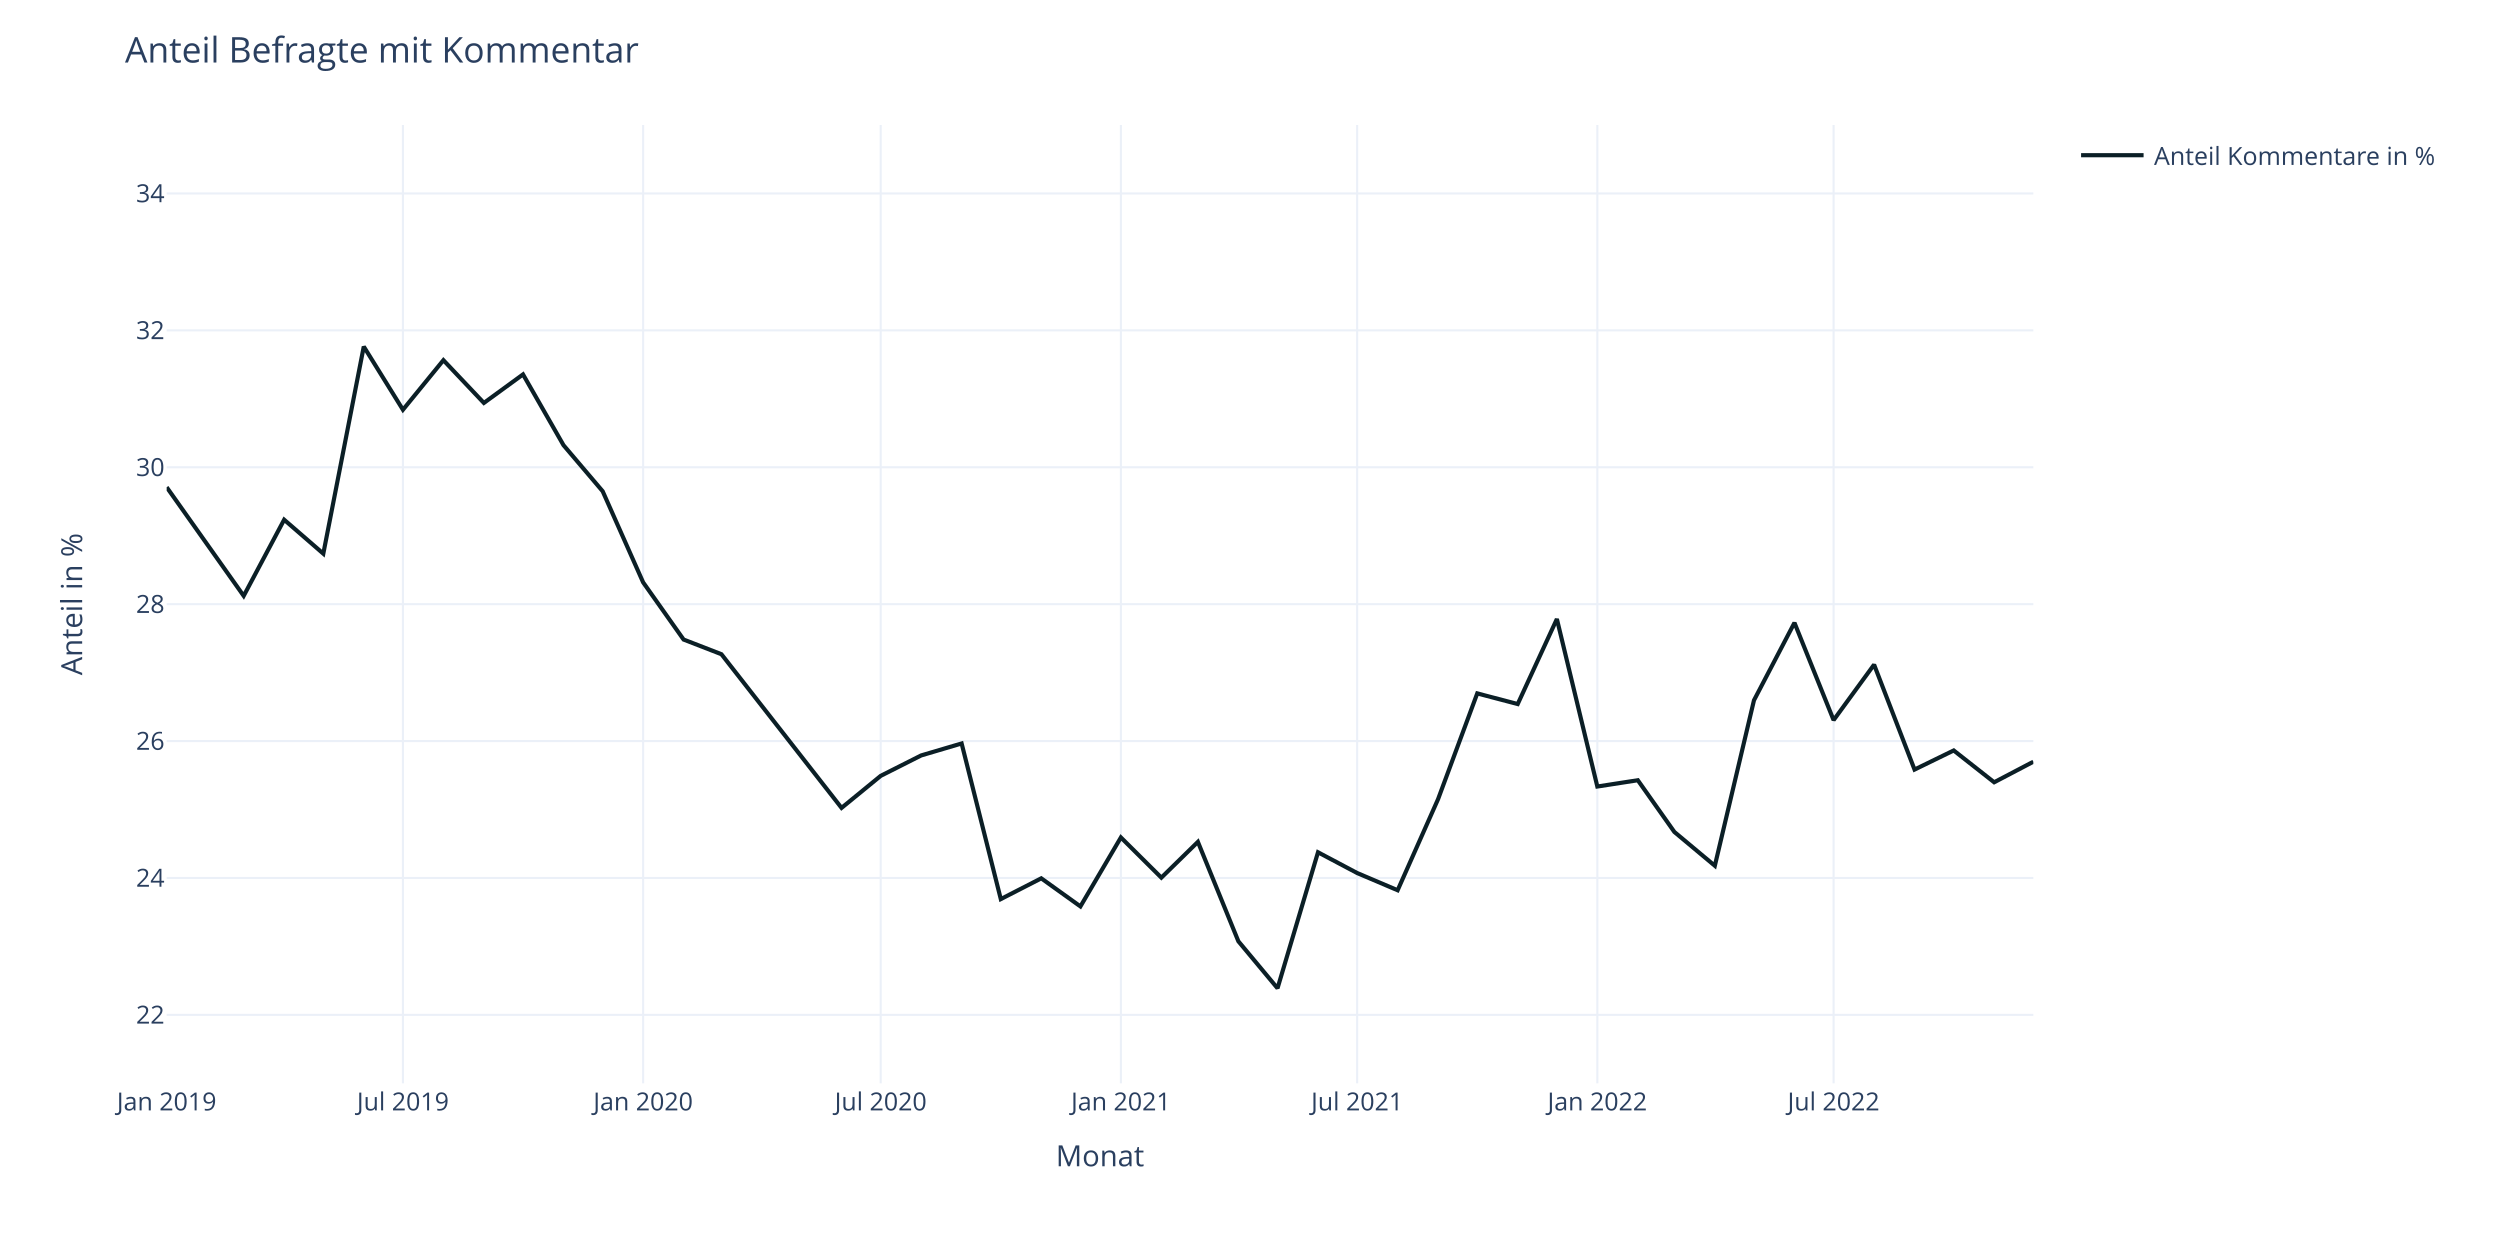
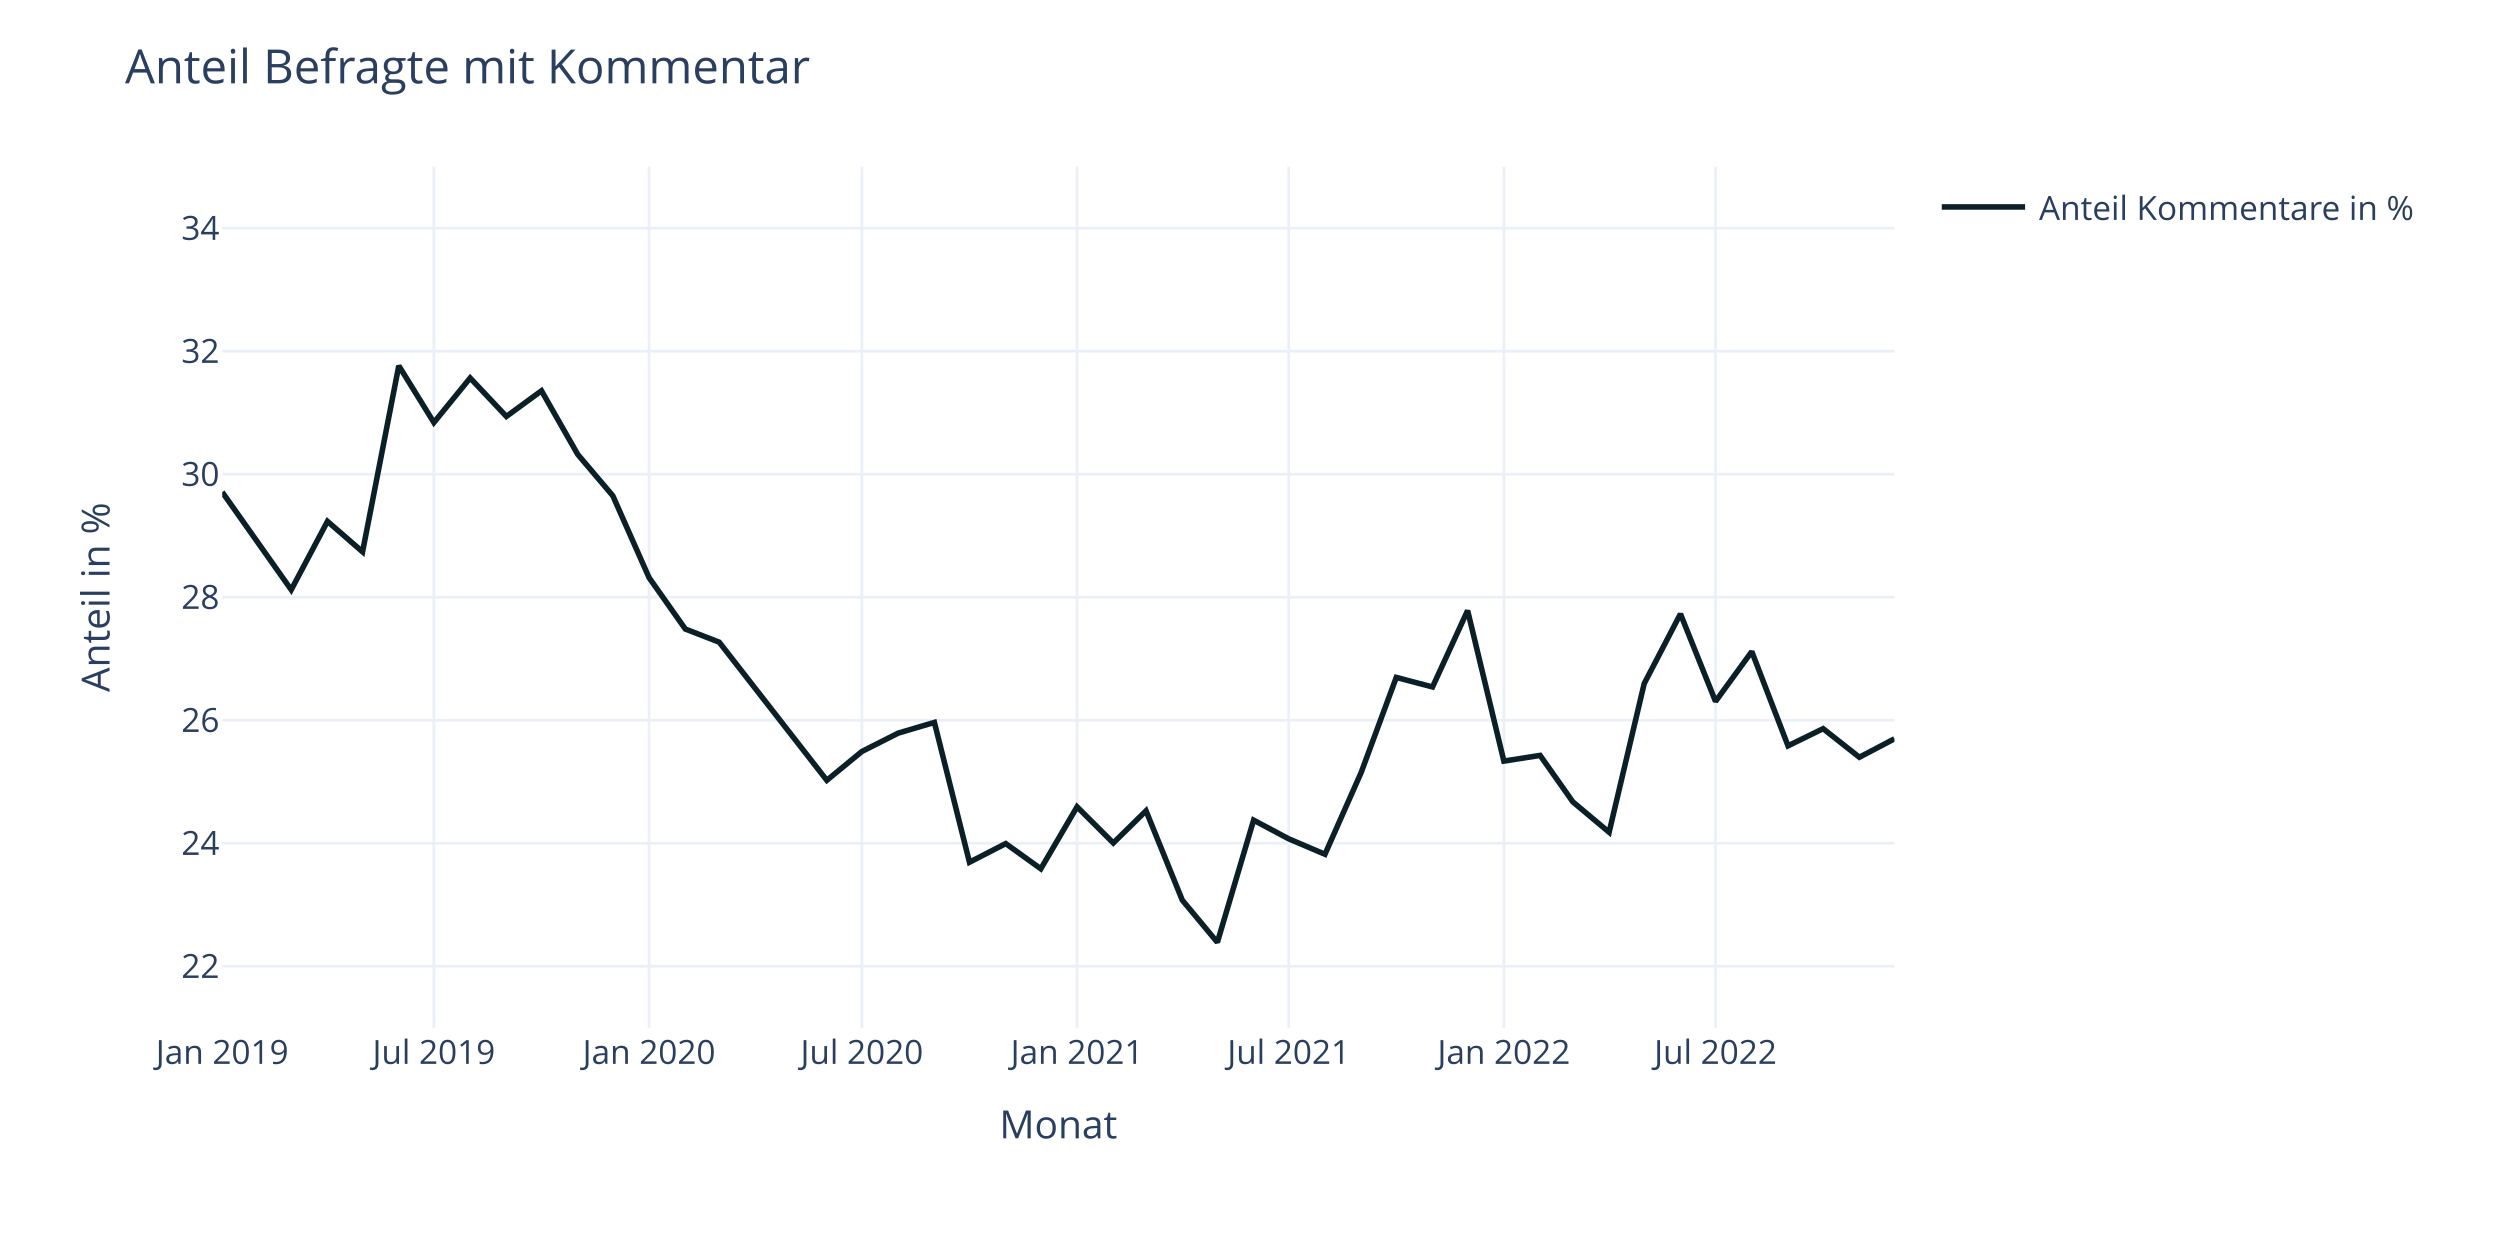
- <svg xmlns="http://www.w3.org/2000/svg" class="main-svg" width="1200" height="600" style="" viewBox="0 0 1200 600">
-   <rect x="0" y="0" width="1200" height="600" style="fill: rgb(255, 255, 255); fill-opacity: 1;" />
-   <defs id="defs-ab6938">
+ <svg xmlns="http://www.w3.org/2000/svg" class="main-svg" width="900" height="450" style="" viewBox="0 0 900 450">
+   <rect x="0" y="0" width="900" height="450" style="fill: rgb(255, 255, 255); fill-opacity: 1;" />
+   <defs id="defs-e5cdc8">
    <g class="clips">
-       <clipPath id="clipab6938xyplot" class="plotclip">
-         <rect width="896" height="460" />
+       <clipPath id="clipe5cdc8xyplot" class="plotclip">
+         <rect width="602" height="310" />
      </clipPath>
-       <clipPath class="axesclip" id="clipab6938x">
-         <rect x="80" y="0" width="896" height="600" />
+       <clipPath class="axesclip" id="clipe5cdc8x">
+         <rect x="80" y="0" width="602" height="450" />
      </clipPath>
-       <clipPath class="axesclip" id="clipab6938y">
-         <rect x="0" y="60" width="1200" height="460" />
+       <clipPath class="axesclip" id="clipe5cdc8y">
+         <rect x="0" y="60" width="900" height="310" />
      </clipPath>
-       <clipPath class="axesclip" id="clipab6938xy">
-         <rect x="80" y="60" width="896" height="460" />
+       <clipPath class="axesclip" id="clipe5cdc8xy">
+         <rect x="80" y="60" width="602" height="310" />
      </clipPath>
    </g>
    <g class="gradients" />
    <g class="patterns" />
  </defs>
  <g class="bglayer" />
  <g class="layer-below">
    <g class="imagelayer" />
    <g class="shapelayer" />
  </g>
  <g class="cartesianlayer">
    <g class="subplot xy">
      <g class="layer-subplot">
        <g class="shapelayer" />
        <g class="imagelayer" />
      </g>
      <g class="minor-gridlayer">
        <g class="x" />
        <g class="y" />
      </g>
      <g class="gridlayer">
        <g class="x">
-           <path class="xgrid crisp" transform="translate(193.41,0)" d="M0,60v460" style="stroke: rgb(235, 240, 248); stroke-opacity: 1; stroke-width: 1px;" />
-           <path class="xgrid crisp" transform="translate(308.7,0)" d="M0,60v460" style="stroke: rgb(235, 240, 248); stroke-opacity: 1; stroke-width: 1px;" />
-           <path class="xgrid crisp" transform="translate(422.74,0)" d="M0,60v460" style="stroke: rgb(235, 240, 248); stroke-opacity: 1; stroke-width: 1px;" />
-           <path class="xgrid crisp" transform="translate(538.03,0)" d="M0,60v460" style="stroke: rgb(235, 240, 248); stroke-opacity: 1; stroke-width: 1px;" />
-           <path class="xgrid crisp" transform="translate(651.43,0)" d="M0,60v460" style="stroke: rgb(235, 240, 248); stroke-opacity: 1; stroke-width: 1px;" />
-           <path class="xgrid crisp" transform="translate(766.72,0)" d="M0,60v460" style="stroke: rgb(235, 240, 248); stroke-opacity: 1; stroke-width: 1px;" />
-           <path class="xgrid crisp" transform="translate(880.13,0)" d="M0,60v460" style="stroke: rgb(235, 240, 248); stroke-opacity: 1; stroke-width: 1px;" />
+           <path class="xgrid crisp" transform="translate(156.2,0)" d="M0,60v310" style="stroke: rgb(235, 240, 248); stroke-opacity: 1; stroke-width: 1px;" />
+           <path class="xgrid crisp" transform="translate(233.66,0)" d="M0,60v310" style="stroke: rgb(235, 240, 248); stroke-opacity: 1; stroke-width: 1px;" />
+           <path class="xgrid crisp" transform="translate(310.28,0)" d="M0,60v310" style="stroke: rgb(235, 240, 248); stroke-opacity: 1; stroke-width: 1px;" />
+           <path class="xgrid crisp" transform="translate(387.74,0)" d="M0,60v310" style="stroke: rgb(235, 240, 248); stroke-opacity: 1; stroke-width: 1px;" />
+           <path class="xgrid crisp" transform="translate(463.93,0)" d="M0,60v310" style="stroke: rgb(235, 240, 248); stroke-opacity: 1; stroke-width: 1px;" />
+           <path class="xgrid crisp" transform="translate(541.39,0)" d="M0,60v310" style="stroke: rgb(235, 240, 248); stroke-opacity: 1; stroke-width: 1px;" />
+           <path class="xgrid crisp" transform="translate(617.59,0)" d="M0,60v310" style="stroke: rgb(235, 240, 248); stroke-opacity: 1; stroke-width: 1px;" />
        </g>
        <g class="y">
-           <path class="ygrid crisp" transform="translate(0,487.14)" d="M80,0h896" style="stroke: rgb(235, 240, 248); stroke-opacity: 1; stroke-width: 1px;" />
-           <path class="ygrid crisp" transform="translate(0,421.43)" d="M80,0h896" style="stroke: rgb(235, 240, 248); stroke-opacity: 1; stroke-width: 1px;" />
-           <path class="ygrid crisp" transform="translate(0,355.71)" d="M80,0h896" style="stroke: rgb(235, 240, 248); stroke-opacity: 1; stroke-width: 1px;" />
-           <path class="ygrid crisp" transform="translate(0,290)" d="M80,0h896" style="stroke: rgb(235, 240, 248); stroke-opacity: 1; stroke-width: 1px;" />
-           <path class="ygrid crisp" transform="translate(0,224.29)" d="M80,0h896" style="stroke: rgb(235, 240, 248); stroke-opacity: 1; stroke-width: 1px;" />
-           <path class="ygrid crisp" transform="translate(0,158.57)" d="M80,0h896" style="stroke: rgb(235, 240, 248); stroke-opacity: 1; stroke-width: 1px;" />
-           <path class="ygrid crisp" transform="translate(0,92.86)" d="M80,0h896" style="stroke: rgb(235, 240, 248); stroke-opacity: 1; stroke-width: 1px;" />
+           <path class="ygrid crisp" transform="translate(0,347.86)" d="M80,0h602" style="stroke: rgb(235, 240, 248); stroke-opacity: 1; stroke-width: 1px;" />
+           <path class="ygrid crisp" transform="translate(0,303.57)" d="M80,0h602" style="stroke: rgb(235, 240, 248); stroke-opacity: 1; stroke-width: 1px;" />
+           <path class="ygrid crisp" transform="translate(0,259.29)" d="M80,0h602" style="stroke: rgb(235, 240, 248); stroke-opacity: 1; stroke-width: 1px;" />
+           <path class="ygrid crisp" transform="translate(0,215)" d="M80,0h602" style="stroke: rgb(235, 240, 248); stroke-opacity: 1; stroke-width: 1px;" />
+           <path class="ygrid crisp" transform="translate(0,170.71)" d="M80,0h602" style="stroke: rgb(235, 240, 248); stroke-opacity: 1; stroke-width: 1px;" />
+           <path class="ygrid crisp" transform="translate(0,126.43)" d="M80,0h602" style="stroke: rgb(235, 240, 248); stroke-opacity: 1; stroke-width: 1px;" />
+           <path class="ygrid crisp" transform="translate(0,82.14)" d="M80,0h602" style="stroke: rgb(235, 240, 248); stroke-opacity: 1; stroke-width: 1px;" />
        </g>
      </g>
      <g class="zerolinelayer" />
      <path class="xlines-below" />
      <path class="ylines-below" />
      <g class="overlines-below" />
      <g class="xaxislayer-below" />
      <g class="yaxislayer-below" />
      <g class="overaxes-below" />
-       <g class="plot" transform="translate(80,60)" clip-path="url(#clipab6938xyplot)">
+       <g class="plot" transform="translate(80,60)" clip-path="url(#clipe5cdc8xyplot)">
        <g class="scatterlayer mlayer">
-           <g class="trace scatter tracedcfaff" style="stroke-miterlimit: 2; opacity: 1;">
+           <g class="trace scatter traceaa8ea9" style="stroke-miterlimit: 2; opacity: 1;">
            <g class="fills" />
            <g class="errorbars" />
            <g class="lines">
-               <path class="js-line" d="M0,173.85L36.97,226.02L56.39,189.47L75.19,205.76L94.61,106.36L113.41,136.68L132.83,112.89L152.26,133.41L171.05,119.72L190.48,153.69L209.28,175.8L228.7,219.53L248.12,246.98L266.29,254.03L323.94,327.79L342.74,312.41L362.16,302.61L381.58,296.86L400.38,371.56L419.8,361.6L438.6,375.08L458.03,341.98L477.45,361.27L494.99,344.1L514.42,391.82L533.21,414.36L552.64,349.1L571.43,359.05L590.86,367.32L610.28,323.58L629.08,272.84L648.5,277.94L667.3,237.12L686.72,317.53L706.15,314.51L723.69,339.33L743.12,355.56L761.91,276.13L781.34,238.92L800.13,285.65L819.56,259.03L838.98,309.39L857.78,300.22L877.2,315.49L896,305.63" style="vector-effect: non-scaling-stroke; fill: none; stroke: rgb(11, 31, 38); stroke-opacity: 1; stroke-width: 2px; opacity: 1;" />
+               <path class="js-line" d="M0,117.16L24.84,152.32L37.89,127.69L50.52,138.66L63.57,71.68L76.2,92.11L89.25,76.08L102.3,89.91L114.93,80.68L127.98,103.58L140.61,118.47L153.66,147.95L166.71,166.45L178.92,171.19L217.65,220.91L230.28,210.53L243.33,203.93L256.38,200.06L269.01,250.4L282.06,243.69L294.69,252.77L307.74,230.46L320.79,243.47L332.57,231.89L345.62,264.05L358.25,279.24L371.3,235.26L383.93,241.97L396.98,247.54L410.03,218.07L422.66,183.87L435.71,187.31L448.34,159.8L461.39,213.99L474.44,211.95L486.23,228.68L499.28,239.61L511.91,186.09L524.96,161.01L537.59,192.51L550.64,174.56L563.69,208.5L576.32,202.32L589.37,212.61L602,205.97" style="vector-effect: non-scaling-stroke; fill: none; stroke: rgb(11, 31, 38); stroke-opacity: 1; stroke-width: 2px; opacity: 1;" />
            </g>
            <g class="points" />
            <g class="text" />
          </g>
        </g>
      </g>
      <g class="overplot" />
      <path class="xlines-above crisp" d="M0,0" style="fill: none;" />
      <path class="ylines-above crisp" d="M0,0" style="fill: none;" />
      <g class="overlines-above" />
      <g class="xaxislayer-above">
        <g class="xtick">
-           <text text-anchor="middle" x="0" y="533" transform="translate(80,0)" style="font-family: 'Open Sans', verdana, arial, sans-serif; font-size: 12px; fill: rgb(42, 63, 95); fill-opacity: 1; white-space: pre; opacity: 1;">Jan 2019</text>
+           <text text-anchor="middle" x="0" y="383" transform="translate(80,0)" style="font-family: 'Open Sans', verdana, arial, sans-serif; font-size: 12px; fill: rgb(42, 63, 95); fill-opacity: 1; white-space: pre; opacity: 1;">Jan 2019</text>
        </g>
        <g class="xtick">
-           <text text-anchor="middle" x="0" y="533" style="font-family: 'Open Sans', verdana, arial, sans-serif; font-size: 12px; fill: rgb(42, 63, 95); fill-opacity: 1; white-space: pre; opacity: 1;" transform="translate(193.41,0)">Jul 2019</text>
+           <text text-anchor="middle" x="0" y="383" style="font-family: 'Open Sans', verdana, arial, sans-serif; font-size: 12px; fill: rgb(42, 63, 95); fill-opacity: 1; white-space: pre; opacity: 1;" transform="translate(156.2,0)">Jul 2019</text>
        </g>
        <g class="xtick">
-           <text text-anchor="middle" x="0" y="533" style="font-family: 'Open Sans', verdana, arial, sans-serif; font-size: 12px; fill: rgb(42, 63, 95); fill-opacity: 1; white-space: pre; opacity: 1;" transform="translate(308.7,0)">Jan 2020</text>
+           <text text-anchor="middle" x="0" y="383" style="font-family: 'Open Sans', verdana, arial, sans-serif; font-size: 12px; fill: rgb(42, 63, 95); fill-opacity: 1; white-space: pre; opacity: 1;" transform="translate(233.66,0)">Jan 2020</text>
        </g>
        <g class="xtick">
-           <text text-anchor="middle" x="0" y="533" style="font-family: 'Open Sans', verdana, arial, sans-serif; font-size: 12px; fill: rgb(42, 63, 95); fill-opacity: 1; white-space: pre; opacity: 1;" transform="translate(422.74,0)">Jul 2020</text>
+           <text text-anchor="middle" x="0" y="383" style="font-family: 'Open Sans', verdana, arial, sans-serif; font-size: 12px; fill: rgb(42, 63, 95); fill-opacity: 1; white-space: pre; opacity: 1;" transform="translate(310.28,0)">Jul 2020</text>
        </g>
        <g class="xtick">
-           <text text-anchor="middle" x="0" y="533" style="font-family: 'Open Sans', verdana, arial, sans-serif; font-size: 12px; fill: rgb(42, 63, 95); fill-opacity: 1; white-space: pre; opacity: 1;" transform="translate(538.03,0)">Jan 2021</text>
+           <text text-anchor="middle" x="0" y="383" style="font-family: 'Open Sans', verdana, arial, sans-serif; font-size: 12px; fill: rgb(42, 63, 95); fill-opacity: 1; white-space: pre; opacity: 1;" transform="translate(387.74,0)">Jan 2021</text>
        </g>
        <g class="xtick">
-           <text text-anchor="middle" x="0" y="533" style="font-family: 'Open Sans', verdana, arial, sans-serif; font-size: 12px; fill: rgb(42, 63, 95); fill-opacity: 1; white-space: pre; opacity: 1;" transform="translate(651.43,0)">Jul 2021</text>
+           <text text-anchor="middle" x="0" y="383" style="font-family: 'Open Sans', verdana, arial, sans-serif; font-size: 12px; fill: rgb(42, 63, 95); fill-opacity: 1; white-space: pre; opacity: 1;" transform="translate(463.93,0)">Jul 2021</text>
        </g>
        <g class="xtick">
-           <text text-anchor="middle" x="0" y="533" style="font-family: 'Open Sans', verdana, arial, sans-serif; font-size: 12px; fill: rgb(42, 63, 95); fill-opacity: 1; white-space: pre; opacity: 1;" transform="translate(766.72,0)">Jan 2022</text>
+           <text text-anchor="middle" x="0" y="383" style="font-family: 'Open Sans', verdana, arial, sans-serif; font-size: 12px; fill: rgb(42, 63, 95); fill-opacity: 1; white-space: pre; opacity: 1;" transform="translate(541.39,0)">Jan 2022</text>
        </g>
        <g class="xtick">
-           <text text-anchor="middle" x="0" y="533" style="font-family: 'Open Sans', verdana, arial, sans-serif; font-size: 12px; fill: rgb(42, 63, 95); fill-opacity: 1; white-space: pre; opacity: 1;" transform="translate(880.13,0)">Jul 2022</text>
+           <text text-anchor="middle" x="0" y="383" style="font-family: 'Open Sans', verdana, arial, sans-serif; font-size: 12px; fill: rgb(42, 63, 95); fill-opacity: 1; white-space: pre; opacity: 1;" transform="translate(617.59,0)">Jul 2022</text>
        </g>
      </g>
      <g class="yaxislayer-above">
        <g class="ytick">
-           <text text-anchor="end" x="79" y="4.2" transform="translate(0,487.14)" style="font-family: 'Open Sans', verdana, arial, sans-serif; font-size: 12px; fill: rgb(42, 63, 95); fill-opacity: 1; white-space: pre; opacity: 1;">22</text>
+           <text text-anchor="end" x="79" y="4.2" transform="translate(0,347.86)" style="font-family: 'Open Sans', verdana, arial, sans-serif; font-size: 12px; fill: rgb(42, 63, 95); fill-opacity: 1; white-space: pre; opacity: 1;">22</text>
        </g>
        <g class="ytick">
-           <text text-anchor="end" x="79" y="4.2" style="font-family: 'Open Sans', verdana, arial, sans-serif; font-size: 12px; fill: rgb(42, 63, 95); fill-opacity: 1; white-space: pre; opacity: 1;" transform="translate(0,421.43)">24</text>
+           <text text-anchor="end" x="79" y="4.2" style="font-family: 'Open Sans', verdana, arial, sans-serif; font-size: 12px; fill: rgb(42, 63, 95); fill-opacity: 1; white-space: pre; opacity: 1;" transform="translate(0,303.57)">24</text>
        </g>
        <g class="ytick">
-           <text text-anchor="end" x="79" y="4.2" style="font-family: 'Open Sans', verdana, arial, sans-serif; font-size: 12px; fill: rgb(42, 63, 95); fill-opacity: 1; white-space: pre; opacity: 1;" transform="translate(0,355.71)">26</text>
+           <text text-anchor="end" x="79" y="4.2" style="font-family: 'Open Sans', verdana, arial, sans-serif; font-size: 12px; fill: rgb(42, 63, 95); fill-opacity: 1; white-space: pre; opacity: 1;" transform="translate(0,259.29)">26</text>
        </g>
        <g class="ytick">
-           <text text-anchor="end" x="79" y="4.2" style="font-family: 'Open Sans', verdana, arial, sans-serif; font-size: 12px; fill: rgb(42, 63, 95); fill-opacity: 1; white-space: pre; opacity: 1;" transform="translate(0,290)">28</text>
+           <text text-anchor="end" x="79" y="4.2" style="font-family: 'Open Sans', verdana, arial, sans-serif; font-size: 12px; fill: rgb(42, 63, 95); fill-opacity: 1; white-space: pre; opacity: 1;" transform="translate(0,215)">28</text>
        </g>
        <g class="ytick">
-           <text text-anchor="end" x="79" y="4.2" style="font-family: 'Open Sans', verdana, arial, sans-serif; font-size: 12px; fill: rgb(42, 63, 95); fill-opacity: 1; white-space: pre; opacity: 1;" transform="translate(0,224.29)">30</text>
+           <text text-anchor="end" x="79" y="4.2" style="font-family: 'Open Sans', verdana, arial, sans-serif; font-size: 12px; fill: rgb(42, 63, 95); fill-opacity: 1; white-space: pre; opacity: 1;" transform="translate(0,170.71)">30</text>
        </g>
        <g class="ytick">
-           <text text-anchor="end" x="79" y="4.2" style="font-family: 'Open Sans', verdana, arial, sans-serif; font-size: 12px; fill: rgb(42, 63, 95); fill-opacity: 1; white-space: pre; opacity: 1;" transform="translate(0,158.57)">32</text>
+           <text text-anchor="end" x="79" y="4.2" style="font-family: 'Open Sans', verdana, arial, sans-serif; font-size: 12px; fill: rgb(42, 63, 95); fill-opacity: 1; white-space: pre; opacity: 1;" transform="translate(0,126.43)">32</text>
        </g>
        <g class="ytick">
-           <text text-anchor="end" x="79" y="4.2" style="font-family: 'Open Sans', verdana, arial, sans-serif; font-size: 12px; fill: rgb(42, 63, 95); fill-opacity: 1; white-space: pre; opacity: 1;" transform="translate(0,92.86)">34</text>
+           <text text-anchor="end" x="79" y="4.2" style="font-family: 'Open Sans', verdana, arial, sans-serif; font-size: 12px; fill: rgb(42, 63, 95); fill-opacity: 1; white-space: pre; opacity: 1;" transform="translate(0,82.14)">34</text>
        </g>
      </g>
      <g class="overaxes-above" />
    </g>
  </g>
  <g class="polarlayer" />
  <g class="smithlayer" />
  <g class="ternarylayer" />
  <g class="geolayer" />
  <g class="funnelarealayer" />
  <g class="pielayer" />
  <g class="iciclelayer" />
  <g class="treemaplayer" />
  <g class="sunburstlayer" />
  <g class="glimages" />
-   <defs id="topdefs-ab6938">
+   <defs id="topdefs-e5cdc8">
    <g class="clips" />
-     <clipPath id="legendab6938">
+     <clipPath id="legende5cdc8">
      <rect width="194" height="29" x="0" y="0" />
    </clipPath>
  </defs>
  <g class="layer-above">
    <g class="imagelayer" />
    <g class="shapelayer" />
  </g>
  <g class="infolayer">
-     <g class="legend" pointer-events="all" transform="translate(993.92,60)">
+     <g class="legend" pointer-events="all" transform="translate(694.04,60)">
      <rect class="bg" shape-rendering="crispEdges" style="stroke: rgb(68, 68, 68); stroke-opacity: 1; fill: rgb(255, 255, 255); fill-opacity: 1; stroke-width: 0px;" width="194" height="29" x="0" y="0" />
-       <g class="scrollbox" transform="" clip-path="url(#legendab6938)">
+       <g class="scrollbox" transform="" clip-path="url(#legende5cdc8)">
        <g class="groups">
          <g class="traces" transform="translate(0,14.5)" style="opacity: 1;">
            <text class="legendtext" text-anchor="start" x="40" y="4.68" style="font-family: 'Open Sans', verdana, arial, sans-serif; font-size: 12px; fill: rgb(42, 63, 95); fill-opacity: 1; white-space: pre;">Anteil Kommentare in %</text>
            <g class="layers" style="opacity: 1;">
              <g class="legendfill" />
              <g class="legendlines">
                <path class="js-line" d="M5,0h30" style="fill: none; stroke: rgb(11, 31, 38); stroke-opacity: 1; stroke-width: 2px;" />
              </g>
              <g class="legendsymbols">
                <g class="legendpoints" />
              </g>
            </g>
            <rect class="legendtoggle" x="0" y="-9.5" width="188.609" height="19" style="fill: rgb(0, 0, 0); fill-opacity: 0;" />
          </g>
        </g>
      </g>
      <rect class="scrollbar" rx="20" ry="3" width="0" height="0" style="fill: rgb(128, 139, 164); fill-opacity: 1;" x="0" y="0" />
    </g>
    <g class="g-gtitle">
-       <text class="gtitle" x="60" y="30" text-anchor="start" dy="0em" style="font-family: 'Open Sans', verdana, arial, sans-serif; font-size: 17px; fill: rgb(42, 63, 95); opacity: 1; font-weight: normal; white-space: pre;">Anteil Befragte mit Kommentar</text>
+       <text class="gtitle" x="45" y="30" text-anchor="start" dy="0em" style="font-family: 'Open Sans', verdana, arial, sans-serif; font-size: 17px; fill: rgb(42, 63, 95); opacity: 1; font-weight: normal; white-space: pre;">Anteil Befragte mit Kommentar</text>
    </g>
    <g class="g-xtitle">
-       <text class="xtitle" x="528" y="559.8" text-anchor="middle" style="font-family: 'Open Sans', verdana, arial, sans-serif; font-size: 14px; fill: rgb(42, 63, 95); opacity: 1; font-weight: normal; white-space: pre;">Monat</text>
+       <text class="xtitle" x="381" y="409.8" text-anchor="middle" style="font-family: 'Open Sans', verdana, arial, sans-serif; font-size: 14px; fill: rgb(42, 63, 95); opacity: 1; font-weight: normal; white-space: pre;">Monat</text>
    </g>
    <g class="g-ytitle">
-       <text class="ytitle" transform="rotate(-90,39.43438,290)" x="39.434" y="290" text-anchor="middle" style="font-family: 'Open Sans', verdana, arial, sans-serif; font-size: 14px; fill: rgb(42, 63, 95); opacity: 1; font-weight: normal; white-space: pre;">Anteil in %</text>
+       <text class="ytitle" transform="rotate(-90,39.43438,215)" x="39.434" y="215" text-anchor="middle" style="font-family: 'Open Sans', verdana, arial, sans-serif; font-size: 14px; fill: rgb(42, 63, 95); opacity: 1; font-weight: normal; white-space: pre;">Anteil in %</text>
    </g>
  </g>
</svg>
